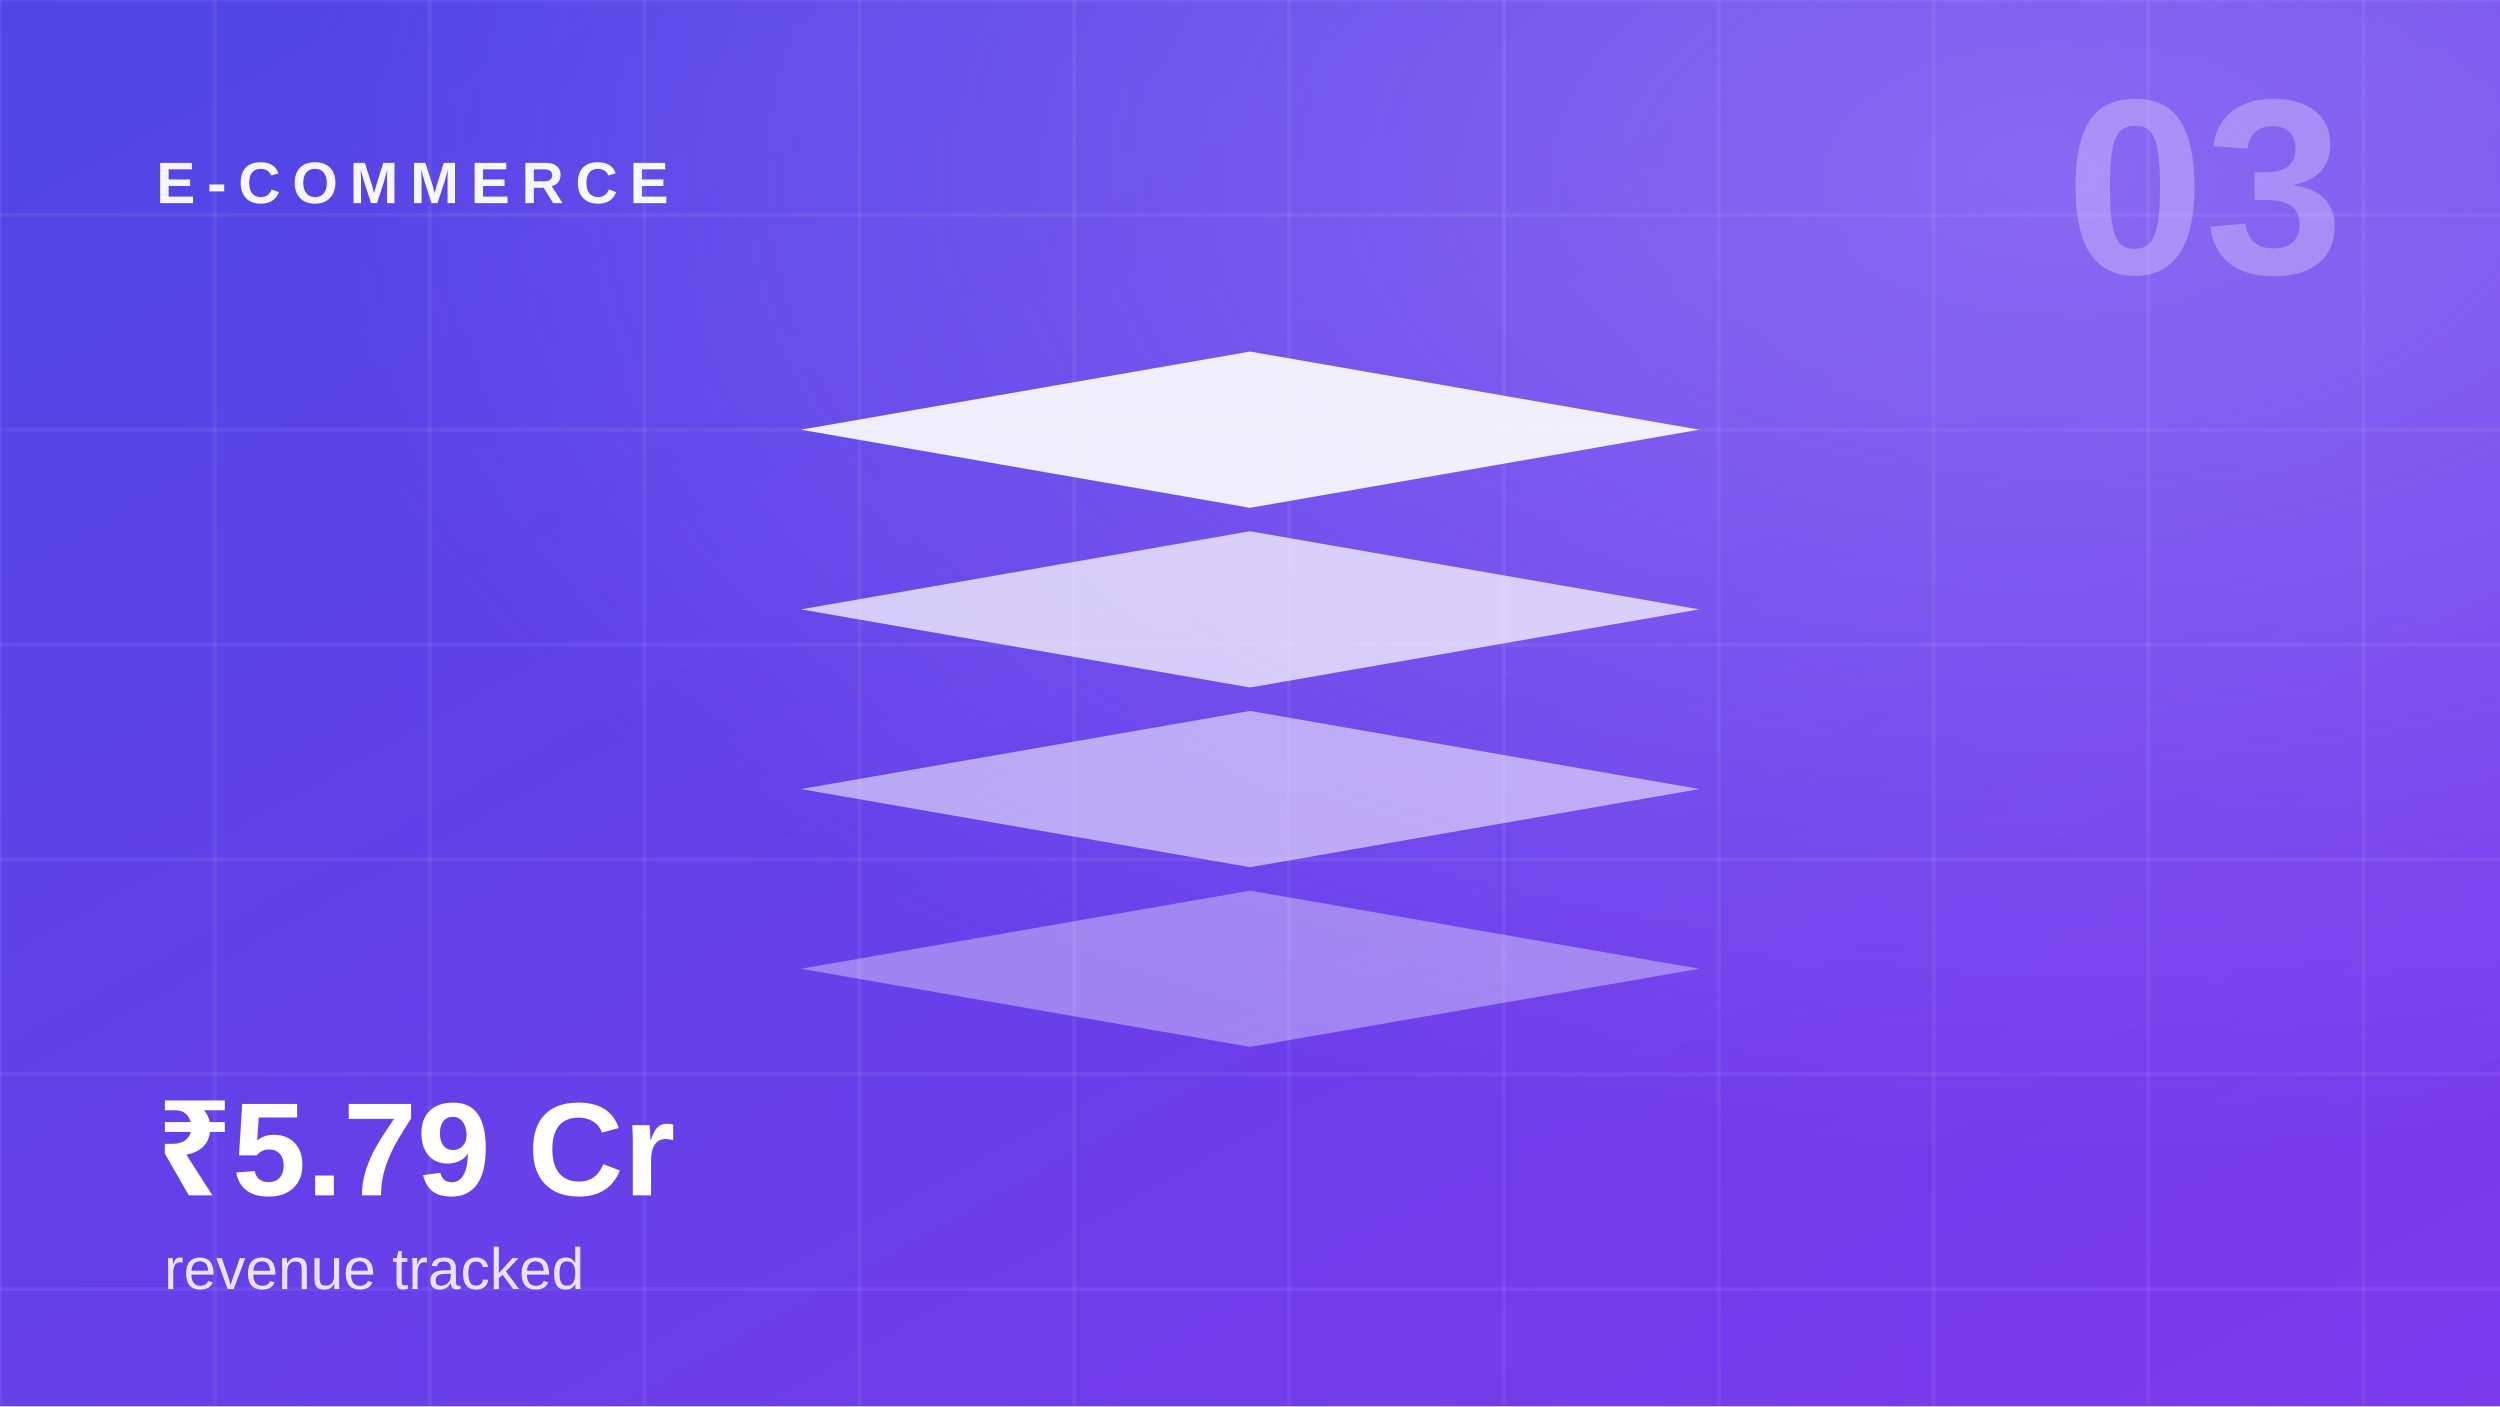
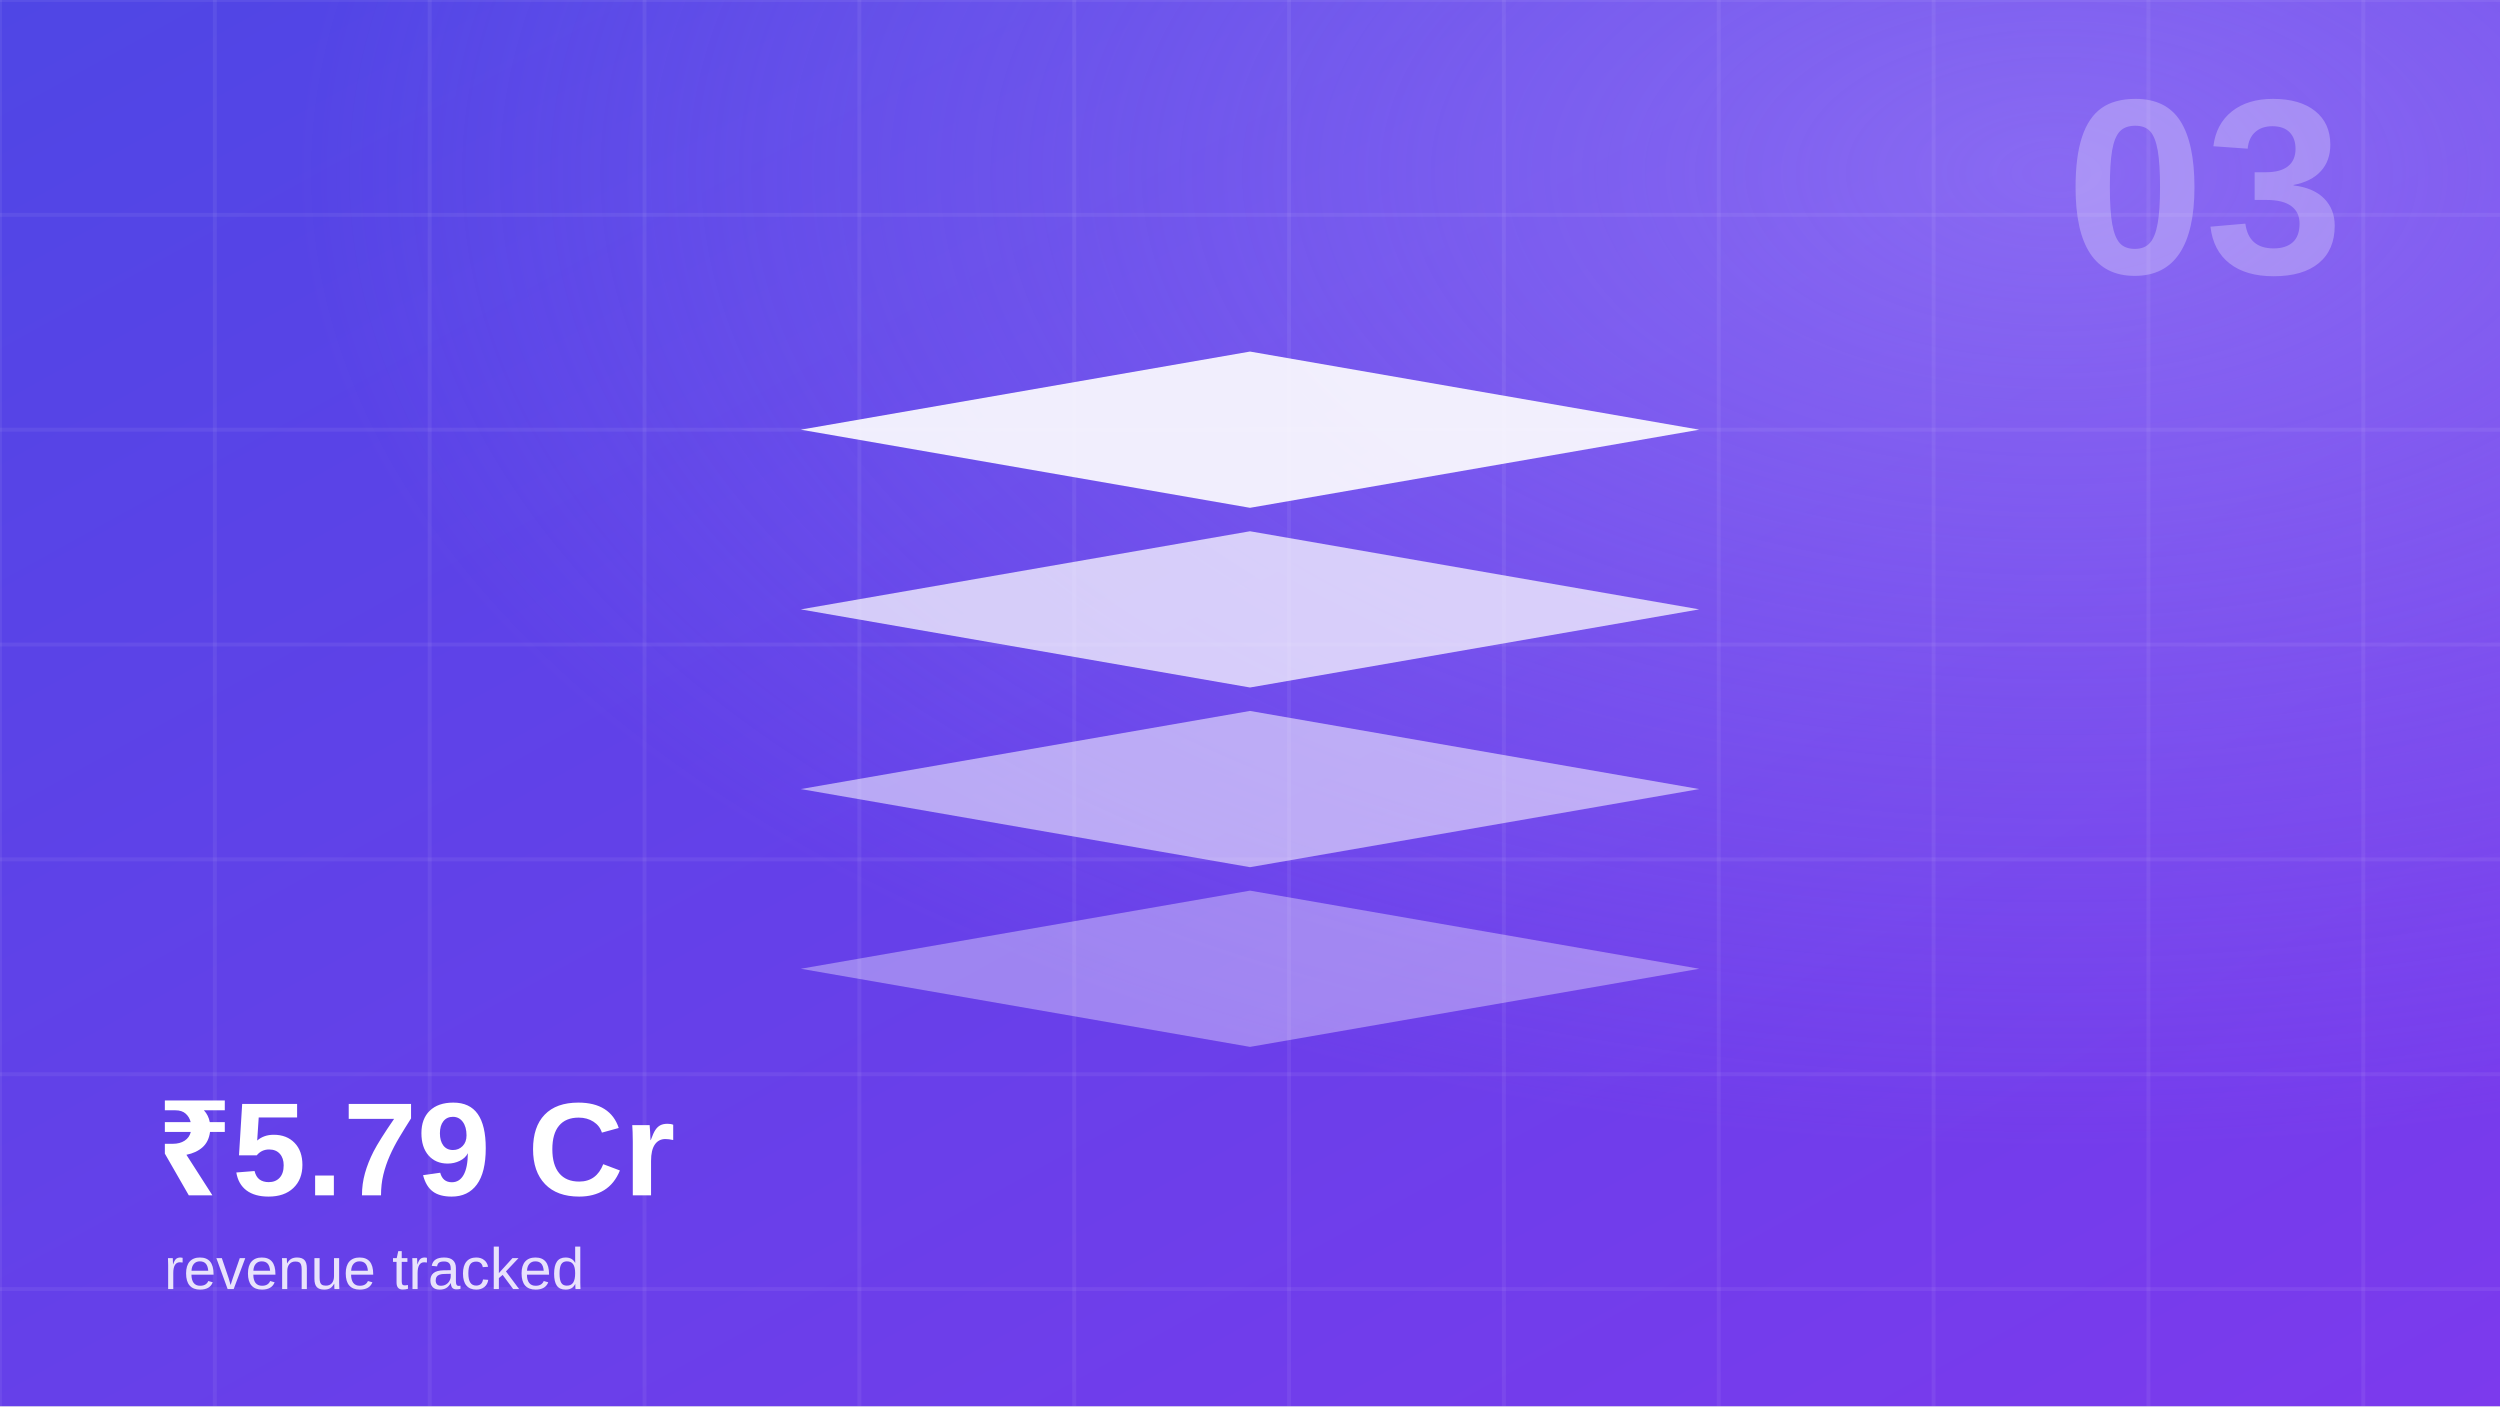
<svg xmlns="http://www.w3.org/2000/svg" viewBox="0 0 640 360" width="640" height="360" font-family="Poppins, Segoe UI, Arial, sans-serif">
  <defs>
    <linearGradient id="g" x1="0" y1="0" x2="1" y2="1">
      <stop offset="0" stop-color="#4f46e5" />
      <stop offset="1" stop-color="#7c3aed" />
    </linearGradient>
    <radialGradient id="glow" cx="0.82" cy="0.12" r="0.7">
      <stop offset="0" stop-color="#a78bfa" stop-opacity="0.55" />
      <stop offset="1" stop-color="#a78bfa" stop-opacity="0" />
    </radialGradient>
  </defs>
  <rect width="640" height="360" fill="url(#g)" />
  <rect width="640" height="360" fill="url(#glow)" />
  <g stroke="#fff" stroke-opacity="0.06" stroke-width="1">
    <line x1="0" y1="0" x2="0" y2="360" />
    <line x1="55" y1="0" x2="55" y2="360" />
    <line x1="110" y1="0" x2="110" y2="360" />
    <line x1="165" y1="0" x2="165" y2="360" />
    <line x1="220" y1="0" x2="220" y2="360" />
    <line x1="275" y1="0" x2="275" y2="360" />
    <line x1="330" y1="0" x2="330" y2="360" />
    <line x1="385" y1="0" x2="385" y2="360" />
    <line x1="440" y1="0" x2="440" y2="360" />
    <line x1="495" y1="0" x2="495" y2="360" />
    <line x1="550" y1="0" x2="550" y2="360" />
    <line x1="605" y1="0" x2="605" y2="360" />
    <line x1="0" y1="0" x2="640" y2="0" />
    <line x1="0" y1="55" x2="640" y2="55" />
    <line x1="0" y1="110" x2="640" y2="110" />
    <line x1="0" y1="165" x2="640" y2="165" />
    <line x1="0" y1="220" x2="640" y2="220" />
    <line x1="0" y1="275" x2="640" y2="275" />
    <line x1="0" y1="330" x2="640" y2="330" />
  </g>
  <path d="M205 110 L320 90 L435 110 L320 130 Z" fill="#fff" fill-opacity="0.90" />
  <path d="M205 156 L320 136 L435 156 L320 176 Z" fill="#fff" fill-opacity="0.72" />
  <path d="M205 202 L320 182 L435 202 L320 222 Z" fill="#fff" fill-opacity="0.54" />
  <path d="M205 248 L320 228 L435 248 L320 268 Z" fill="#fff" fill-opacity="0.36" />
-   <text x="40" y="52" fill="#fff" fill-opacity="0.95" font-size="15" font-weight="700" letter-spacing="3">E-COMMERCE</text>
  <text x="600" y="70" fill="#fff" fill-opacity="0.28" font-size="64" font-weight="800" text-anchor="end">03</text>
  <text x="40" y="306" fill="#fff" font-size="34" font-weight="800">₹5.79 Cr</text>
  <text x="42" y="330" fill="#fff" fill-opacity="0.85" font-size="15" font-weight="500">revenue tracked</text>
</svg>
